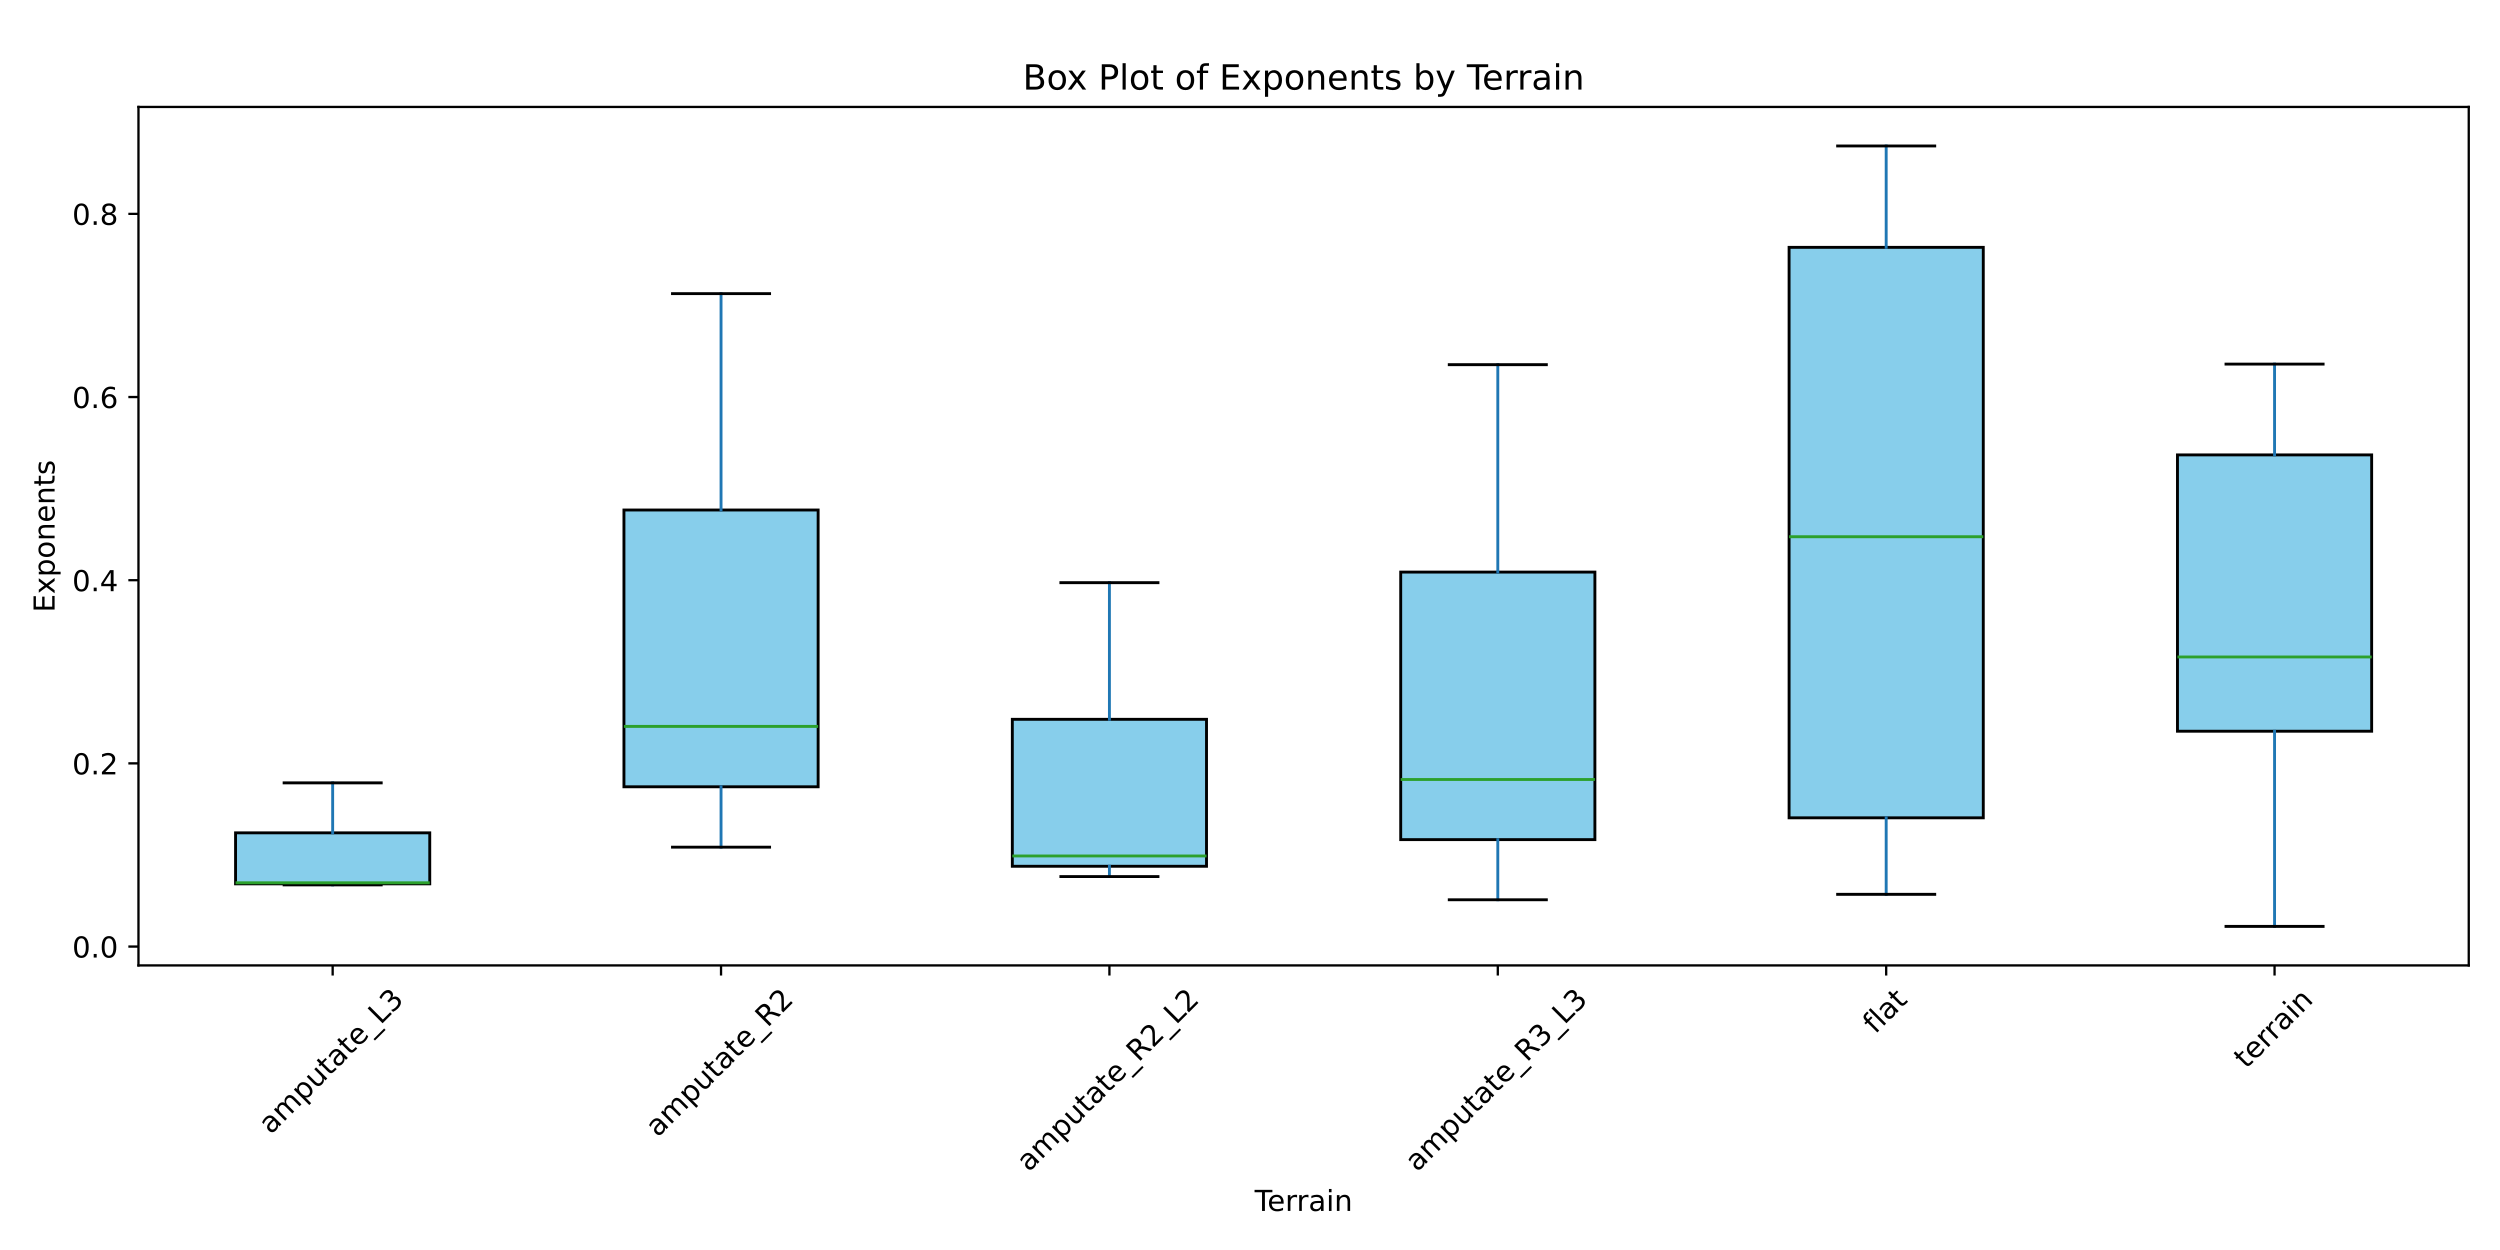
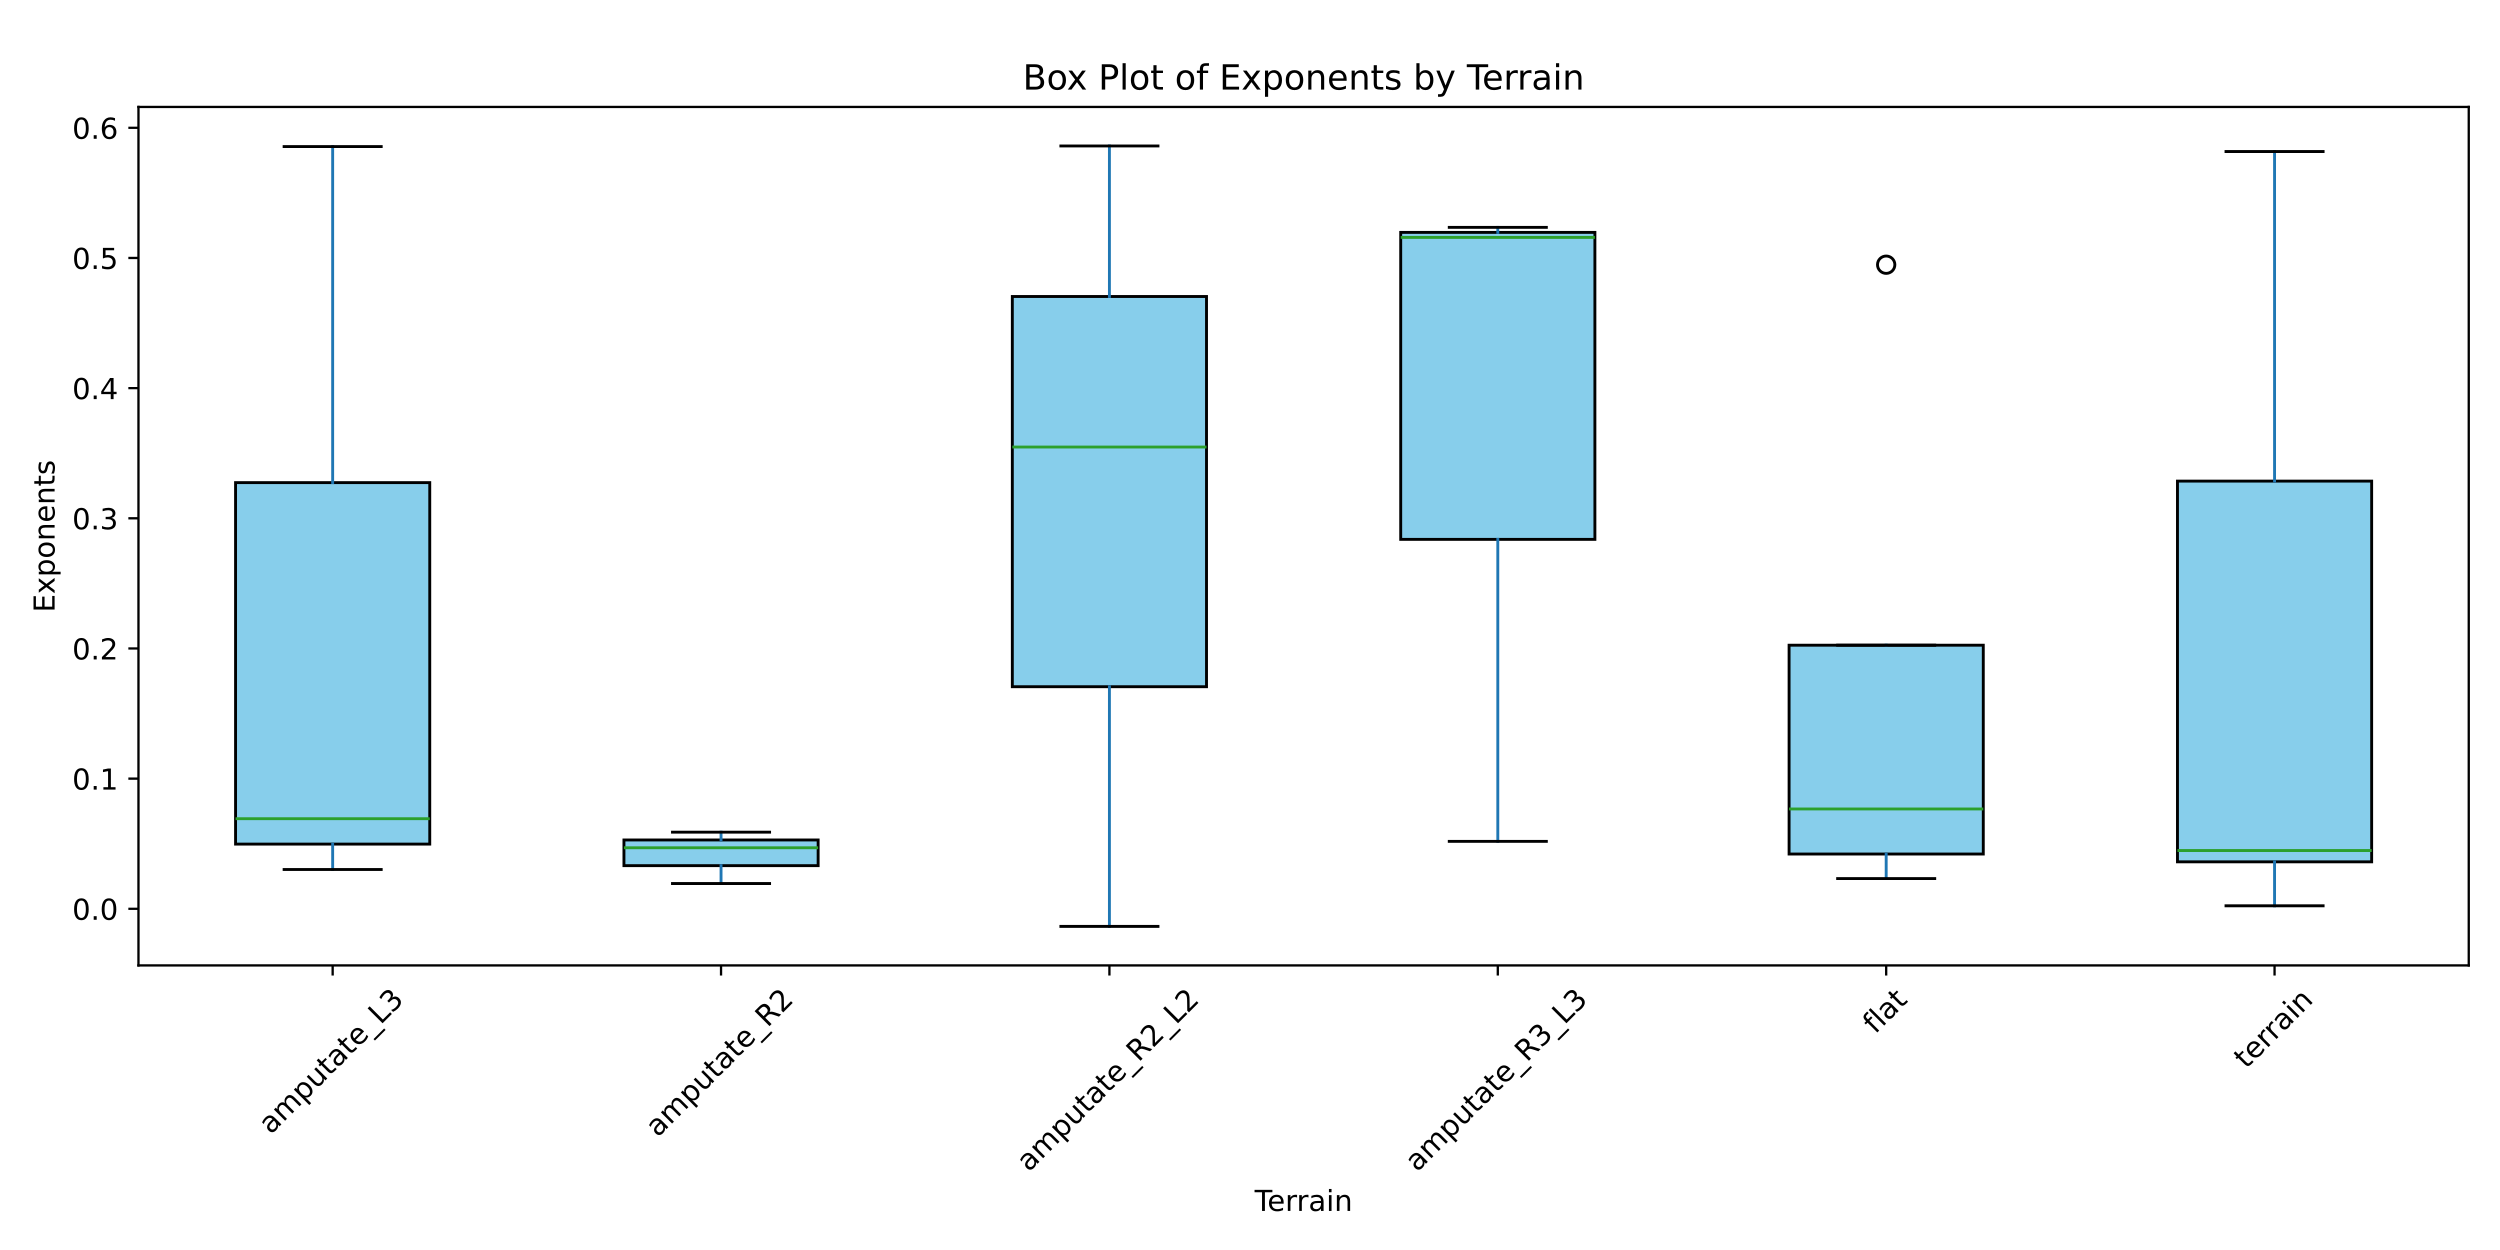
<svg xmlns="http://www.w3.org/2000/svg" xmlns:xlink="http://www.w3.org/1999/xlink" width="864pt" height="432pt" viewBox="0 0 864 432" version="1.1">
  <defs>
    <style type="text/css">*{stroke-linejoin: round; stroke-linecap: butt}</style>
  </defs>
  <g id="figure_1">
    <g id="patch_1">
      <path d="M 0 432  L 864 432  L 864 0  L 0 0  z " style="fill: #ffffff" />
    </g>
    <g id="axes_1">
      <g id="patch_2">
        <path d="M 47.855 333.648  L 853.2 333.648  L 853.2 36.96  L 47.855 36.96  z " style="fill: #ffffff" />
      </g>
      <g id="matplotlib.axis_1">
        <g id="xtick_1">
          <g id="line2d_1">
            <defs>
-               <path id="m0a5cfeab10" d="M 0 0  L 0 3.5  " style="stroke: #000000; stroke-width: 0.8" />
+               <path id="m8648f4794c" d="M 0 0  L 0 3.5  " style="stroke: #000000; stroke-width: 0.8" />
            </defs>
            <g>
-               <use xlink:href="#m0a5cfeab10" x="114.967" y="333.648" style="stroke: #000000; stroke-width: 0.8" />
+               <use xlink:href="#m8648f4794c" x="114.967" y="333.648" style="stroke: #000000; stroke-width: 0.8" />
            </g>
          </g>
          <g id="text_1">
            <g transform="translate(93.56053 392.2904) rotate(-45) scale(0.1 -0.1)">
              <defs>
                <path id="DejaVuSans-61" d="M 2194 1759  Q 1497 1759 1228 1600  Q 959 1441 959 1056  Q 959 750 1161 570  Q 1363 391 1709 391  Q 2188 391 2477 730  Q 2766 1069 2766 1631  L 2766 1759  L 2194 1759  z M 3341 1997  L 3341 0  L 2766 0  L 2766 531  Q 2569 213 2275 61  Q 1981 -91 1556 -91  Q 1019 -91 701 211  Q 384 513 384 1019  Q 384 1609 779 1909  Q 1175 2209 1959 2209  L 2766 2209  L 2766 2266  Q 2766 2663 2505 2880  Q 2244 3097 1772 3097  Q 1472 3097 1187 3025  Q 903 2953 641 2809  L 641 3341  Q 956 3463 1253 3523  Q 1550 3584 1831 3584  Q 2591 3584 2966 3190  Q 3341 2797 3341 1997  z " transform="scale(0.015625)" />
                <path id="DejaVuSans-6d" d="M 3328 2828  Q 3544 3216 3844 3400  Q 4144 3584 4550 3584  Q 5097 3584 5394 3201  Q 5691 2819 5691 2113  L 5691 0  L 5113 0  L 5113 2094  Q 5113 2597 4934 2840  Q 4756 3084 4391 3084  Q 3944 3084 3684 2787  Q 3425 2491 3425 1978  L 3425 0  L 2847 0  L 2847 2094  Q 2847 2600 2669 2842  Q 2491 3084 2119 3084  Q 1678 3084 1418 2786  Q 1159 2488 1159 1978  L 1159 0  L 581 0  L 581 3500  L 1159 3500  L 1159 2956  Q 1356 3278 1631 3431  Q 1906 3584 2284 3584  Q 2666 3584 2933 3390  Q 3200 3197 3328 2828  z " transform="scale(0.015625)" />
                <path id="DejaVuSans-70" d="M 1159 525  L 1159 -1331  L 581 -1331  L 581 3500  L 1159 3500  L 1159 2969  Q 1341 3281 1617 3432  Q 1894 3584 2278 3584  Q 2916 3584 3314 3078  Q 3713 2572 3713 1747  Q 3713 922 3314 415  Q 2916 -91 2278 -91  Q 1894 -91 1617 61  Q 1341 213 1159 525  z M 3116 1747  Q 3116 2381 2855 2742  Q 2594 3103 2138 3103  Q 1681 3103 1420 2742  Q 1159 2381 1159 1747  Q 1159 1113 1420 752  Q 1681 391 2138 391  Q 2594 391 2855 752  Q 3116 1113 3116 1747  z " transform="scale(0.015625)" />
                <path id="DejaVuSans-75" d="M 544 1381  L 544 3500  L 1119 3500  L 1119 1403  Q 1119 906 1312 657  Q 1506 409 1894 409  Q 2359 409 2629 706  Q 2900 1003 2900 1516  L 2900 3500  L 3475 3500  L 3475 0  L 2900 0  L 2900 538  Q 2691 219 2414 64  Q 2138 -91 1772 -91  Q 1169 -91 856 284  Q 544 659 544 1381  z M 1991 3584  L 1991 3584  z " transform="scale(0.015625)" />
                <path id="DejaVuSans-74" d="M 1172 4494  L 1172 3500  L 2356 3500  L 2356 3053  L 1172 3053  L 1172 1153  Q 1172 725 1289 603  Q 1406 481 1766 481  L 2356 481  L 2356 0  L 1766 0  Q 1100 0 847 248  Q 594 497 594 1153  L 594 3053  L 172 3053  L 172 3500  L 594 3500  L 594 4494  L 1172 4494  z " transform="scale(0.015625)" />
                <path id="DejaVuSans-65" d="M 3597 1894  L 3597 1613  L 953 1613  Q 991 1019 1311 708  Q 1631 397 2203 397  Q 2534 397 2845 478  Q 3156 559 3463 722  L 3463 178  Q 3153 47 2828 -22  Q 2503 -91 2169 -91  Q 1331 -91 842 396  Q 353 884 353 1716  Q 353 2575 817 3079  Q 1281 3584 2069 3584  Q 2775 3584 3186 3129  Q 3597 2675 3597 1894  z M 3022 2063  Q 3016 2534 2758 2815  Q 2500 3097 2075 3097  Q 1594 3097 1305 2825  Q 1016 2553 972 2059  L 3022 2063  z " transform="scale(0.015625)" />
                <path id="DejaVuSans-5f" d="M 3263 -1063  L 3263 -1509  L -63 -1509  L -63 -1063  L 3263 -1063  z " transform="scale(0.015625)" />
                <path id="DejaVuSans-4c" d="M 628 4666  L 1259 4666  L 1259 531  L 3531 531  L 3531 0  L 628 0  L 628 4666  z " transform="scale(0.015625)" />
                <path id="DejaVuSans-33" d="M 2597 2516  Q 3050 2419 3304 2112  Q 3559 1806 3559 1356  Q 3559 666 3084 287  Q 2609 -91 1734 -91  Q 1441 -91 1130 -33  Q 819 25 488 141  L 488 750  Q 750 597 1062 519  Q 1375 441 1716 441  Q 2309 441 2620 675  Q 2931 909 2931 1356  Q 2931 1769 2642 2001  Q 2353 2234 1838 2234  L 1294 2234  L 1294 2753  L 1863 2753  Q 2328 2753 2575 2939  Q 2822 3125 2822 3475  Q 2822 3834 2567 4026  Q 2313 4219 1838 4219  Q 1578 4219 1281 4162  Q 984 4106 628 3988  L 628 4550  Q 988 4650 1302 4700  Q 1616 4750 1894 4750  Q 2613 4750 3031 4423  Q 3450 4097 3450 3541  Q 3450 3153 3228 2886  Q 3006 2619 2597 2516  z " transform="scale(0.015625)" />
              </defs>
              <use xlink:href="#DejaVuSans-61" />
              <use xlink:href="#DejaVuSans-6d" x="61.279" />
              <use xlink:href="#DejaVuSans-70" x="158.691" />
              <use xlink:href="#DejaVuSans-75" x="222.168" />
              <use xlink:href="#DejaVuSans-74" x="285.547" />
              <use xlink:href="#DejaVuSans-61" x="324.756" />
              <use xlink:href="#DejaVuSans-74" x="386.035" />
              <use xlink:href="#DejaVuSans-65" x="425.244" />
              <use xlink:href="#DejaVuSans-5f" x="486.768" />
              <use xlink:href="#DejaVuSans-4c" x="536.768" />
              <use xlink:href="#DejaVuSans-33" x="592.48" />
            </g>
          </g>
        </g>
        <g id="xtick_2">
          <g id="line2d_2">
            <g>
-               <use xlink:href="#m0a5cfeab10" x="249.191" y="333.648" style="stroke: #000000; stroke-width: 0.8" />
+               <use xlink:href="#m8648f4794c" x="249.191" y="333.648" style="stroke: #000000; stroke-width: 0.8" />
            </g>
          </g>
          <g id="text_2">
            <g transform="translate(227.298 393.2638) rotate(-45) scale(0.1 -0.1)">
              <defs>
                <path id="DejaVuSans-52" d="M 2841 2188  Q 3044 2119 3236 1894  Q 3428 1669 3622 1275  L 4263 0  L 3584 0  L 2988 1197  Q 2756 1666 2539 1819  Q 2322 1972 1947 1972  L 1259 1972  L 1259 0  L 628 0  L 628 4666  L 2053 4666  Q 2853 4666 3247 4331  Q 3641 3997 3641 3322  Q 3641 2881 3436 2590  Q 3231 2300 2841 2188  z M 1259 4147  L 1259 2491  L 2053 2491  Q 2509 2491 2742 2702  Q 2975 2913 2975 3322  Q 2975 3731 2742 3939  Q 2509 4147 2053 4147  L 1259 4147  z " transform="scale(0.015625)" />
                <path id="DejaVuSans-32" d="M 1228 531  L 3431 531  L 3431 0  L 469 0  L 469 531  Q 828 903 1448 1529  Q 2069 2156 2228 2338  Q 2531 2678 2651 2914  Q 2772 3150 2772 3378  Q 2772 3750 2511 3984  Q 2250 4219 1831 4219  Q 1534 4219 1204 4116  Q 875 4013 500 3803  L 500 4441  Q 881 4594 1212 4672  Q 1544 4750 1819 4750  Q 2544 4750 2975 4387  Q 3406 4025 3406 3419  Q 3406 3131 3298 2873  Q 3191 2616 2906 2266  Q 2828 2175 2409 1742  Q 1991 1309 1228 531  z " transform="scale(0.015625)" />
              </defs>
              <use xlink:href="#DejaVuSans-61" />
              <use xlink:href="#DejaVuSans-6d" x="61.279" />
              <use xlink:href="#DejaVuSans-70" x="158.691" />
              <use xlink:href="#DejaVuSans-75" x="222.168" />
              <use xlink:href="#DejaVuSans-74" x="285.547" />
              <use xlink:href="#DejaVuSans-61" x="324.756" />
              <use xlink:href="#DejaVuSans-74" x="386.035" />
              <use xlink:href="#DejaVuSans-65" x="425.244" />
              <use xlink:href="#DejaVuSans-5f" x="486.768" />
              <use xlink:href="#DejaVuSans-52" x="536.768" />
              <use xlink:href="#DejaVuSans-32" x="606.25" />
            </g>
          </g>
        </g>
        <g id="xtick_3">
          <g id="line2d_3">
            <g>
-               <use xlink:href="#m0a5cfeab10" x="383.415" y="333.648" style="stroke: #000000; stroke-width: 0.8" />
+               <use xlink:href="#m8648f4794c" x="383.415" y="333.648" style="stroke: #000000; stroke-width: 0.8" />
            </g>
          </g>
          <g id="text_3">
            <g transform="translate(355.535 405.2382) rotate(-45) scale(0.1 -0.1)">
              <use xlink:href="#DejaVuSans-61" />
              <use xlink:href="#DejaVuSans-6d" x="61.279" />
              <use xlink:href="#DejaVuSans-70" x="158.691" />
              <use xlink:href="#DejaVuSans-75" x="222.168" />
              <use xlink:href="#DejaVuSans-74" x="285.547" />
              <use xlink:href="#DejaVuSans-61" x="324.756" />
              <use xlink:href="#DejaVuSans-74" x="386.035" />
              <use xlink:href="#DejaVuSans-65" x="425.244" />
              <use xlink:href="#DejaVuSans-5f" x="486.768" />
              <use xlink:href="#DejaVuSans-52" x="536.768" />
              <use xlink:href="#DejaVuSans-32" x="606.25" />
              <use xlink:href="#DejaVuSans-5f" x="669.873" />
              <use xlink:href="#DejaVuSans-4c" x="719.873" />
              <use xlink:href="#DejaVuSans-32" x="775.586" />
            </g>
          </g>
        </g>
        <g id="xtick_4">
          <g id="line2d_4">
            <g>
-               <use xlink:href="#m0a5cfeab10" x="517.64" y="333.648" style="stroke: #000000; stroke-width: 0.8" />
+               <use xlink:href="#m8648f4794c" x="517.64" y="333.648" style="stroke: #000000; stroke-width: 0.8" />
            </g>
          </g>
          <g id="text_4">
            <g transform="translate(489.7591 405.2382) rotate(-45) scale(0.1 -0.1)">
              <use xlink:href="#DejaVuSans-61" />
              <use xlink:href="#DejaVuSans-6d" x="61.279" />
              <use xlink:href="#DejaVuSans-70" x="158.691" />
              <use xlink:href="#DejaVuSans-75" x="222.168" />
              <use xlink:href="#DejaVuSans-74" x="285.547" />
              <use xlink:href="#DejaVuSans-61" x="324.756" />
              <use xlink:href="#DejaVuSans-74" x="386.035" />
              <use xlink:href="#DejaVuSans-65" x="425.244" />
              <use xlink:href="#DejaVuSans-5f" x="486.768" />
              <use xlink:href="#DejaVuSans-52" x="536.768" />
              <use xlink:href="#DejaVuSans-33" x="606.25" />
              <use xlink:href="#DejaVuSans-5f" x="669.873" />
              <use xlink:href="#DejaVuSans-4c" x="719.873" />
              <use xlink:href="#DejaVuSans-33" x="775.586" />
            </g>
          </g>
        </g>
        <g id="xtick_5">
          <g id="line2d_5">
            <g>
-               <use xlink:href="#m0a5cfeab10" x="651.864" y="333.648" style="stroke: #000000; stroke-width: 0.8" />
+               <use xlink:href="#m8648f4794c" x="651.864" y="333.648" style="stroke: #000000; stroke-width: 0.8" />
            </g>
          </g>
          <g id="text_5">
            <g transform="translate(648.0354 357.5803) rotate(-45) scale(0.1 -0.1)">
              <defs>
                <path id="DejaVuSans-66" d="M 2375 4863  L 2375 4384  L 1825 4384  Q 1516 4384 1395 4259  Q 1275 4134 1275 3809  L 1275 3500  L 2222 3500  L 2222 3053  L 1275 3053  L 1275 0  L 697 0  L 697 3053  L 147 3053  L 147 3500  L 697 3500  L 697 3744  Q 697 4328 969 4595  Q 1241 4863 1831 4863  L 2375 4863  z " transform="scale(0.015625)" />
                <path id="DejaVuSans-6c" d="M 603 4863  L 1178 4863  L 1178 0  L 603 0  L 603 4863  z " transform="scale(0.015625)" />
              </defs>
              <use xlink:href="#DejaVuSans-66" />
              <use xlink:href="#DejaVuSans-6c" x="35.205" />
              <use xlink:href="#DejaVuSans-61" x="62.988" />
              <use xlink:href="#DejaVuSans-74" x="124.268" />
            </g>
          </g>
        </g>
        <g id="xtick_6">
          <g id="line2d_6">
            <g>
-               <use xlink:href="#m0a5cfeab10" x="786.088" y="333.648" style="stroke: #000000; stroke-width: 0.8" />
+               <use xlink:href="#m8648f4794c" x="786.088" y="333.648" style="stroke: #000000; stroke-width: 0.8" />
            </g>
          </g>
          <g id="text_6">
            <g transform="translate(776.2431 369.6133) rotate(-45) scale(0.1 -0.1)">
              <defs>
                <path id="DejaVuSans-72" d="M 2631 2963  Q 2534 3019 2420 3045  Q 2306 3072 2169 3072  Q 1681 3072 1420 2755  Q 1159 2438 1159 1844  L 1159 0  L 581 0  L 581 3500  L 1159 3500  L 1159 2956  Q 1341 3275 1631 3429  Q 1922 3584 2338 3584  Q 2397 3584 2469 3576  Q 2541 3569 2628 3553  L 2631 2963  z " transform="scale(0.015625)" />
                <path id="DejaVuSans-69" d="M 603 3500  L 1178 3500  L 1178 0  L 603 0  L 603 3500  z M 603 4863  L 1178 4863  L 1178 4134  L 603 4134  L 603 4863  z " transform="scale(0.015625)" />
                <path id="DejaVuSans-6e" d="M 3513 2113  L 3513 0  L 2938 0  L 2938 2094  Q 2938 2591 2744 2837  Q 2550 3084 2163 3084  Q 1697 3084 1428 2787  Q 1159 2491 1159 1978  L 1159 0  L 581 0  L 581 3500  L 1159 3500  L 1159 2956  Q 1366 3272 1645 3428  Q 1925 3584 2291 3584  Q 2894 3584 3203 3211  Q 3513 2838 3513 2113  z " transform="scale(0.015625)" />
              </defs>
              <use xlink:href="#DejaVuSans-74" />
              <use xlink:href="#DejaVuSans-65" x="39.209" />
              <use xlink:href="#DejaVuSans-72" x="100.732" />
              <use xlink:href="#DejaVuSans-72" x="140.096" />
              <use xlink:href="#DejaVuSans-61" x="181.209" />
              <use xlink:href="#DejaVuSans-69" x="242.488" />
              <use xlink:href="#DejaVuSans-6e" x="270.271" />
            </g>
          </g>
        </g>
        <g id="text_7">
          <g transform="translate(433.6017 418.5039) scale(0.1 -0.1)">
            <defs>
              <path id="DejaVuSans-54" d="M -19 4666  L 3928 4666  L 3928 4134  L 2272 4134  L 2272 0  L 1638 0  L 1638 4134  L -19 4134  L -19 4666  z " transform="scale(0.015625)" />
            </defs>
            <use xlink:href="#DejaVuSans-54" />
            <use xlink:href="#DejaVuSans-65" x="44.084" />
            <use xlink:href="#DejaVuSans-72" x="105.607" />
            <use xlink:href="#DejaVuSans-72" x="144.971" />
            <use xlink:href="#DejaVuSans-61" x="186.084" />
            <use xlink:href="#DejaVuSans-69" x="247.363" />
            <use xlink:href="#DejaVuSans-6e" x="275.146" />
          </g>
        </g>
      </g>
      <g id="matplotlib.axis_2">
        <g id="ytick_1">
          <g id="line2d_7">
            <defs>
-               <path id="mf0177d23ff" d="M 0 0  L -3.5 0  " style="stroke: #000000; stroke-width: 0.8" />
+               <path id="m0430ce142c" d="M 0 0  L -3.5 0  " style="stroke: #000000; stroke-width: 0.8" />
            </defs>
            <g>
-               <use xlink:href="#mf0177d23ff" x="47.855" y="327.129" style="stroke: #000000; stroke-width: 0.8" />
+               <use xlink:href="#m0430ce142c" x="47.855" y="314.079" style="stroke: #000000; stroke-width: 0.8" />
            </g>
          </g>
          <g id="text_8">
-             <g transform="translate(24.95188 330.9286) scale(0.1 -0.1)">
+             <g transform="translate(24.95188 317.8782) scale(0.1 -0.1)">
              <defs>
                <path id="DejaVuSans-30" d="M 2034 4250  Q 1547 4250 1301 3770  Q 1056 3291 1056 2328  Q 1056 1369 1301 889  Q 1547 409 2034 409  Q 2525 409 2770 889  Q 3016 1369 3016 2328  Q 3016 3291 2770 3770  Q 2525 4250 2034 4250  z M 2034 4750  Q 2819 4750 3233 4129  Q 3647 3509 3647 2328  Q 3647 1150 3233 529  Q 2819 -91 2034 -91  Q 1250 -91 836 529  Q 422 1150 422 2328  Q 422 3509 836 4129  Q 1250 4750 2034 4750  z " transform="scale(0.015625)" />
                <path id="DejaVuSans-2e" d="M 684 794  L 1344 794  L 1344 0  L 684 0  L 684 794  z " transform="scale(0.015625)" />
              </defs>
              <use xlink:href="#DejaVuSans-30" />
              <use xlink:href="#DejaVuSans-2e" x="63.623" />
              <use xlink:href="#DejaVuSans-30" x="95.41" />
            </g>
          </g>
        </g>
        <g id="ytick_2">
          <g id="line2d_8">
            <g>
-               <use xlink:href="#mf0177d23ff" x="47.855" y="263.825" style="stroke: #000000; stroke-width: 0.8" />
+               <use xlink:href="#m0430ce142c" x="47.855" y="269.094" style="stroke: #000000; stroke-width: 0.8" />
            </g>
          </g>
          <g id="text_9">
-             <g transform="translate(24.95188 267.624) scale(0.1 -0.1)">
-               <use xlink:href="#DejaVuSans-30" />
-               <use xlink:href="#DejaVuSans-2e" x="63.623" />
-               <use xlink:href="#DejaVuSans-32" x="95.41" />
+             <g transform="translate(24.95188 272.8928) scale(0.1 -0.1)">
+               <defs>
+                 <path id="DejaVuSans-31" d="M 794 531  L 1825 531  L 1825 4091  L 703 3866  L 703 4441  L 1819 4666  L 2450 4666  L 2450 531  L 3481 531  L 3481 0  L 794 0  L 794 531  z " transform="scale(0.015625)" />
+               </defs>
+               <use xlink:href="#DejaVuSans-30" />
+               <use xlink:href="#DejaVuSans-2e" x="63.623" />
+               <use xlink:href="#DejaVuSans-31" x="95.41" />
            </g>
          </g>
        </g>
        <g id="ytick_3">
          <g id="line2d_9">
            <g>
-               <use xlink:href="#mf0177d23ff" x="47.855" y="200.52" style="stroke: #000000; stroke-width: 0.8" />
+               <use xlink:href="#m0430ce142c" x="47.855" y="224.108" style="stroke: #000000; stroke-width: 0.8" />
            </g>
          </g>
          <g id="text_10">
-             <g transform="translate(24.95188 204.3194) scale(0.1 -0.1)">
-               <defs>
-                 <path id="DejaVuSans-34" d="M 2419 4116  L 825 1625  L 2419 1625  L 2419 4116  z M 2253 4666  L 3047 4666  L 3047 1625  L 3713 1625  L 3713 1100  L 3047 1100  L 3047 0  L 2419 0  L 2419 1100  L 313 1100  L 313 1709  L 2253 4666  z " transform="scale(0.015625)" />
-               </defs>
-               <use xlink:href="#DejaVuSans-30" />
-               <use xlink:href="#DejaVuSans-2e" x="63.623" />
-               <use xlink:href="#DejaVuSans-34" x="95.41" />
+             <g transform="translate(24.95188 227.9074) scale(0.1 -0.1)">
+               <use xlink:href="#DejaVuSans-30" />
+               <use xlink:href="#DejaVuSans-2e" x="63.623" />
+               <use xlink:href="#DejaVuSans-32" x="95.41" />
            </g>
          </g>
        </g>
        <g id="ytick_4">
          <g id="line2d_10">
            <g>
-               <use xlink:href="#mf0177d23ff" x="47.855" y="137.216" style="stroke: #000000; stroke-width: 0.8" />
+               <use xlink:href="#m0430ce142c" x="47.855" y="179.123" style="stroke: #000000; stroke-width: 0.8" />
            </g>
          </g>
          <g id="text_11">
-             <g transform="translate(24.95188 141.0147) scale(0.1 -0.1)">
-               <defs>
-                 <path id="DejaVuSans-36" d="M 2113 2584  Q 1688 2584 1439 2293  Q 1191 2003 1191 1497  Q 1191 994 1439 701  Q 1688 409 2113 409  Q 2538 409 2786 701  Q 3034 994 3034 1497  Q 3034 2003 2786 2293  Q 2538 2584 2113 2584  z M 3366 4563  L 3366 3988  Q 3128 4100 2886 4159  Q 2644 4219 2406 4219  Q 1781 4219 1451 3797  Q 1122 3375 1075 2522  Q 1259 2794 1537 2939  Q 1816 3084 2150 3084  Q 2853 3084 3261 2657  Q 3669 2231 3669 1497  Q 3669 778 3244 343  Q 2819 -91 2113 -91  Q 1303 -91 875 529  Q 447 1150 447 2328  Q 447 3434 972 4092  Q 1497 4750 2381 4750  Q 2619 4750 2861 4703  Q 3103 4656 3366 4563  z " transform="scale(0.015625)" />
-               </defs>
-               <use xlink:href="#DejaVuSans-30" />
-               <use xlink:href="#DejaVuSans-2e" x="63.623" />
-               <use xlink:href="#DejaVuSans-36" x="95.41" />
+             <g transform="translate(24.95188 182.922) scale(0.1 -0.1)">
+               <use xlink:href="#DejaVuSans-30" />
+               <use xlink:href="#DejaVuSans-2e" x="63.623" />
+               <use xlink:href="#DejaVuSans-33" x="95.41" />
            </g>
          </g>
        </g>
        <g id="ytick_5">
          <g id="line2d_11">
            <g>
-               <use xlink:href="#mf0177d23ff" x="47.855" y="73.911" style="stroke: #000000; stroke-width: 0.8" />
+               <use xlink:href="#m0430ce142c" x="47.855" y="134.137" style="stroke: #000000; stroke-width: 0.8" />
            </g>
          </g>
          <g id="text_12">
-             <g transform="translate(24.95188 77.71011) scale(0.1 -0.1)">
-               <defs>
-                 <path id="DejaVuSans-38" d="M 2034 2216  Q 1584 2216 1326 1975  Q 1069 1734 1069 1313  Q 1069 891 1326 650  Q 1584 409 2034 409  Q 2484 409 2743 651  Q 3003 894 3003 1313  Q 3003 1734 2745 1975  Q 2488 2216 2034 2216  z M 1403 2484  Q 997 2584 770 2862  Q 544 3141 544 3541  Q 544 4100 942 4425  Q 1341 4750 2034 4750  Q 2731 4750 3128 4425  Q 3525 4100 3525 3541  Q 3525 3141 3298 2862  Q 3072 2584 2669 2484  Q 3125 2378 3379 2068  Q 3634 1759 3634 1313  Q 3634 634 3220 271  Q 2806 -91 2034 -91  Q 1263 -91 848 271  Q 434 634 434 1313  Q 434 1759 690 2068  Q 947 2378 1403 2484  z M 1172 3481  Q 1172 3119 1398 2916  Q 1625 2713 2034 2713  Q 2441 2713 2670 2916  Q 2900 3119 2900 3481  Q 2900 3844 2670 4047  Q 2441 4250 2034 4250  Q 1625 4250 1398 4047  Q 1172 3844 1172 3481  z " transform="scale(0.015625)" />
-               </defs>
-               <use xlink:href="#DejaVuSans-30" />
-               <use xlink:href="#DejaVuSans-2e" x="63.623" />
-               <use xlink:href="#DejaVuSans-38" x="95.41" />
-             </g>
-           </g>
-         </g>
-         <g id="text_13">
+             <g transform="translate(24.95188 137.9366) scale(0.1 -0.1)">
+               <defs>
+                 <path id="DejaVuSans-34" d="M 2419 4116  L 825 1625  L 2419 1625  L 2419 4116  z M 2253 4666  L 3047 4666  L 3047 1625  L 3713 1625  L 3713 1100  L 3047 1100  L 3047 0  L 2419 0  L 2419 1100  L 313 1100  L 313 1709  L 2253 4666  z " transform="scale(0.015625)" />
+               </defs>
+               <use xlink:href="#DejaVuSans-30" />
+               <use xlink:href="#DejaVuSans-2e" x="63.623" />
+               <use xlink:href="#DejaVuSans-34" x="95.41" />
+             </g>
+           </g>
+         </g>
+         <g id="ytick_6">
+           <g id="line2d_12">
+             <g>
+               <use xlink:href="#m0430ce142c" x="47.855" y="89.152" style="stroke: #000000; stroke-width: 0.8" />
+             </g>
+           </g>
+           <g id="text_13">
+             <g transform="translate(24.95188 92.9512) scale(0.1 -0.1)">
+               <defs>
+                 <path id="DejaVuSans-35" d="M 691 4666  L 3169 4666  L 3169 4134  L 1269 4134  L 1269 2991  Q 1406 3038 1543 3061  Q 1681 3084 1819 3084  Q 2600 3084 3056 2656  Q 3513 2228 3513 1497  Q 3513 744 3044 326  Q 2575 -91 1722 -91  Q 1428 -91 1123 -41  Q 819 9 494 109  L 494 744  Q 775 591 1075 516  Q 1375 441 1709 441  Q 2250 441 2565 725  Q 2881 1009 2881 1497  Q 2881 1984 2565 2268  Q 2250 2553 1709 2553  Q 1456 2553 1204 2497  Q 953 2441 691 2322  L 691 4666  z " transform="scale(0.015625)" />
+               </defs>
+               <use xlink:href="#DejaVuSans-30" />
+               <use xlink:href="#DejaVuSans-2e" x="63.623" />
+               <use xlink:href="#DejaVuSans-35" x="95.41" />
+             </g>
+           </g>
+         </g>
+         <g id="ytick_7">
+           <g id="line2d_13">
+             <g>
+               <use xlink:href="#m0430ce142c" x="47.855" y="44.167" style="stroke: #000000; stroke-width: 0.8" />
+             </g>
+           </g>
+           <g id="text_14">
+             <g transform="translate(24.95188 47.96581) scale(0.1 -0.1)">
+               <defs>
+                 <path id="DejaVuSans-36" d="M 2113 2584  Q 1688 2584 1439 2293  Q 1191 2003 1191 1497  Q 1191 994 1439 701  Q 1688 409 2113 409  Q 2538 409 2786 701  Q 3034 994 3034 1497  Q 3034 2003 2786 2293  Q 2538 2584 2113 2584  z M 3366 4563  L 3366 3988  Q 3128 4100 2886 4159  Q 2644 4219 2406 4219  Q 1781 4219 1451 3797  Q 1122 3375 1075 2522  Q 1259 2794 1537 2939  Q 1816 3084 2150 3084  Q 2853 3084 3261 2657  Q 3669 2231 3669 1497  Q 3669 778 3244 343  Q 2819 -91 2113 -91  Q 1303 -91 875 529  Q 447 1150 447 2328  Q 447 3434 972 4092  Q 1497 4750 2381 4750  Q 2619 4750 2861 4703  Q 3103 4656 3366 4563  z " transform="scale(0.015625)" />
+               </defs>
+               <use xlink:href="#DejaVuSans-30" />
+               <use xlink:href="#DejaVuSans-2e" x="63.623" />
+               <use xlink:href="#DejaVuSans-36" x="95.41" />
+             </g>
+           </g>
+         </g>
+         <g id="text_15">
          <g transform="translate(18.87219 211.6355) rotate(-90) scale(0.1 -0.1)">
            <defs>
              <path id="DejaVuSans-45" d="M 628 4666  L 3578 4666  L 3578 4134  L 1259 4134  L 1259 2753  L 3481 2753  L 3481 2222  L 1259 2222  L 1259 531  L 3634 531  L 3634 0  L 628 0  L 628 4666  z " transform="scale(0.015625)" />
              <path id="DejaVuSans-78" d="M 3513 3500  L 2247 1797  L 3578 0  L 2900 0  L 1881 1375  L 863 0  L 184 0  L 1544 1831  L 300 3500  L 978 3500  L 1906 2253  L 2834 3500  L 3513 3500  z " transform="scale(0.015625)" />
              <path id="DejaVuSans-6f" d="M 1959 3097  Q 1497 3097 1228 2736  Q 959 2375 959 1747  Q 959 1119 1226 758  Q 1494 397 1959 397  Q 2419 397 2687 759  Q 2956 1122 2956 1747  Q 2956 2369 2687 2733  Q 2419 3097 1959 3097  z M 1959 3584  Q 2709 3584 3137 3096  Q 3566 2609 3566 1747  Q 3566 888 3137 398  Q 2709 -91 1959 -91  Q 1206 -91 779 398  Q 353 888 353 1747  Q 353 2609 779 3096  Q 1206 3584 1959 3584  z " transform="scale(0.015625)" />
              <path id="DejaVuSans-73" d="M 2834 3397  L 2834 2853  Q 2591 2978 2328 3040  Q 2066 3103 1784 3103  Q 1356 3103 1142 2972  Q 928 2841 928 2578  Q 928 2378 1081 2264  Q 1234 2150 1697 2047  L 1894 2003  Q 2506 1872 2764 1633  Q 3022 1394 3022 966  Q 3022 478 2636 193  Q 2250 -91 1575 -91  Q 1294 -91 989 -36  Q 684 19 347 128  L 347 722  Q 666 556 975 473  Q 1284 391 1588 391  Q 1994 391 2212 530  Q 2431 669 2431 922  Q 2431 1156 2273 1281  Q 2116 1406 1581 1522  L 1381 1569  Q 847 1681 609 1914  Q 372 2147 372 2553  Q 372 3047 722 3315  Q 1072 3584 1716 3584  Q 2034 3584 2315 3537  Q 2597 3491 2834 3397  z " transform="scale(0.015625)" />
            </defs>
            <use xlink:href="#DejaVuSans-45" />
            <use xlink:href="#DejaVuSans-78" x="63.184" />
            <use xlink:href="#DejaVuSans-70" x="122.363" />
            <use xlink:href="#DejaVuSans-6f" x="185.84" />
            <use xlink:href="#DejaVuSans-6e" x="247.021" />
            <use xlink:href="#DejaVuSans-65" x="310.4" />
            <use xlink:href="#DejaVuSans-6e" x="371.924" />
            <use xlink:href="#DejaVuSans-74" x="435.303" />
            <use xlink:href="#DejaVuSans-73" x="474.512" />
          </g>
        </g>
      </g>
      <g id="patch_3">
-         <path d="M 81.411 305.458  L 148.523 305.458  L 148.523 287.829  L 81.411 287.829  L 81.411 305.458  z " clip-path="url(#pdbb409acab)" style="fill: #87ceeb; stroke: #000000; stroke-linejoin: miter" />
-       </g>
-       <g id="line2d_12">
-         <path d="M 114.967 305.458  L 114.967 305.818  " clip-path="url(#pdbb409acab)" style="fill: none; stroke: #1f77b4; stroke-linecap: square" />
-       </g>
-       <g id="line2d_13">
-         <path d="M 114.967 287.829  L 114.967 270.559  " clip-path="url(#pdbb409acab)" style="fill: none; stroke: #1f77b4; stroke-linecap: square" />
+         <path d="M 81.411 291.722  L 148.523 291.722  L 148.523 166.794  L 81.411 166.794  L 81.411 291.722  z " clip-path="url(#p222b7b1d26)" style="fill: #87ceeb; stroke: #000000; stroke-linejoin: miter" />
      </g>
      <g id="line2d_14">
-         <path d="M 98.189 305.818  L 131.745 305.818  " clip-path="url(#pdbb409acab)" style="fill: none; stroke: #000000; stroke-linecap: square" />
+         <path d="M 114.967 291.722  L 114.967 300.506  " clip-path="url(#p222b7b1d26)" style="fill: none; stroke: #1f77b4; stroke-linecap: square" />
      </g>
      <g id="line2d_15">
-         <path d="M 98.189 270.559  L 131.745 270.559  " clip-path="url(#pdbb409acab)" style="fill: none; stroke: #000000; stroke-linecap: square" />
-       </g>
-       <g id="line2d_16" />
+         <path d="M 114.967 166.794  L 114.967 50.649  " clip-path="url(#p222b7b1d26)" style="fill: none; stroke: #1f77b4; stroke-linecap: square" />
+       </g>
+       <g id="line2d_16">
+         <path d="M 98.189 300.506  L 131.745 300.506  " clip-path="url(#p222b7b1d26)" style="fill: none; stroke: #000000; stroke-linecap: square" />
+       </g>
+       <g id="line2d_17">
+         <path d="M 98.189 50.649  L 131.745 50.649  " clip-path="url(#p222b7b1d26)" style="fill: none; stroke: #000000; stroke-linecap: square" />
+       </g>
+       <g id="line2d_18" />
      <g id="patch_4">
-         <path d="M 215.635 271.914  L 282.747 271.914  L 282.747 176.259  L 215.635 176.259  L 215.635 271.914  z " clip-path="url(#pdbb409acab)" style="fill: #87ceeb; stroke: #000000; stroke-linejoin: miter" />
-       </g>
-       <g id="line2d_17">
-         <path d="M 249.191 271.914  L 249.191 292.786  " clip-path="url(#pdbb409acab)" style="fill: none; stroke: #1f77b4; stroke-linecap: square" />
-       </g>
-       <g id="line2d_18">
-         <path d="M 249.191 176.259  L 249.191 101.474  " clip-path="url(#pdbb409acab)" style="fill: none; stroke: #1f77b4; stroke-linecap: square" />
+         <path d="M 215.635 299.169  L 282.747 299.169  L 282.747 290.295  L 215.635 290.295  L 215.635 299.169  z " clip-path="url(#p222b7b1d26)" style="fill: #87ceeb; stroke: #000000; stroke-linejoin: miter" />
      </g>
      <g id="line2d_19">
-         <path d="M 232.413 292.786  L 265.969 292.786  " clip-path="url(#pdbb409acab)" style="fill: none; stroke: #000000; stroke-linecap: square" />
+         <path d="M 249.191 299.169  L 249.191 305.352  " clip-path="url(#p222b7b1d26)" style="fill: none; stroke: #1f77b4; stroke-linecap: square" />
      </g>
      <g id="line2d_20">
-         <path d="M 232.413 101.474  L 265.969 101.474  " clip-path="url(#pdbb409acab)" style="fill: none; stroke: #000000; stroke-linecap: square" />
-       </g>
-       <g id="line2d_21" />
+         <path d="M 249.191 290.295  L 249.191 287.603  " clip-path="url(#p222b7b1d26)" style="fill: none; stroke: #1f77b4; stroke-linecap: square" />
+       </g>
+       <g id="line2d_21">
+         <path d="M 232.413 305.352  L 265.969 305.352  " clip-path="url(#p222b7b1d26)" style="fill: none; stroke: #000000; stroke-linecap: square" />
+       </g>
+       <g id="line2d_22">
+         <path d="M 232.413 287.603  L 265.969 287.603  " clip-path="url(#p222b7b1d26)" style="fill: none; stroke: #000000; stroke-linecap: square" />
+       </g>
+       <g id="line2d_23" />
      <g id="patch_5">
-         <path d="M 349.859 299.384  L 416.971 299.384  L 416.971 248.596  L 349.859 248.596  L 349.859 299.384  z " clip-path="url(#pdbb409acab)" style="fill: #87ceeb; stroke: #000000; stroke-linejoin: miter" />
-       </g>
-       <g id="line2d_22">
-         <path d="M 383.415 299.384  L 383.415 302.942  " clip-path="url(#pdbb409acab)" style="fill: none; stroke: #1f77b4; stroke-linecap: square" />
-       </g>
-       <g id="line2d_23">
-         <path d="M 383.415 248.596  L 383.415 201.366  " clip-path="url(#pdbb409acab)" style="fill: none; stroke: #1f77b4; stroke-linecap: square" />
+         <path d="M 349.859 237.329  L 416.971 237.329  L 416.971 102.47  L 349.859 102.47  L 349.859 237.329  z " clip-path="url(#p222b7b1d26)" style="fill: #87ceeb; stroke: #000000; stroke-linejoin: miter" />
      </g>
      <g id="line2d_24">
-         <path d="M 366.637 302.942  L 400.193 302.942  " clip-path="url(#pdbb409acab)" style="fill: none; stroke: #000000; stroke-linecap: square" />
+         <path d="M 383.415 237.329  L 383.415 320.163  " clip-path="url(#p222b7b1d26)" style="fill: none; stroke: #1f77b4; stroke-linecap: square" />
      </g>
      <g id="line2d_25">
-         <path d="M 366.637 201.366  L 400.193 201.366  " clip-path="url(#pdbb409acab)" style="fill: none; stroke: #000000; stroke-linecap: square" />
-       </g>
-       <g id="line2d_26" />
+         <path d="M 383.415 102.47  L 383.415 50.446  " clip-path="url(#p222b7b1d26)" style="fill: none; stroke: #1f77b4; stroke-linecap: square" />
+       </g>
+       <g id="line2d_26">
+         <path d="M 366.637 320.163  L 400.193 320.163  " clip-path="url(#p222b7b1d26)" style="fill: none; stroke: #000000; stroke-linecap: square" />
+       </g>
+       <g id="line2d_27">
+         <path d="M 366.637 50.446  L 400.193 50.446  " clip-path="url(#p222b7b1d26)" style="fill: none; stroke: #000000; stroke-linecap: square" />
+       </g>
+       <g id="line2d_28" />
      <g id="patch_6">
-         <path d="M 484.084 290.175  L 551.196 290.175  L 551.196 197.713  L 484.084 197.713  L 484.084 290.175  z " clip-path="url(#pdbb409acab)" style="fill: #87ceeb; stroke: #000000; stroke-linejoin: miter" />
-       </g>
-       <g id="line2d_27">
-         <path d="M 517.64 290.175  L 517.64 310.957  " clip-path="url(#pdbb409acab)" style="fill: none; stroke: #1f77b4; stroke-linecap: square" />
-       </g>
-       <g id="line2d_28">
-         <path d="M 517.64 197.713  L 517.64 126.032  " clip-path="url(#pdbb409acab)" style="fill: none; stroke: #1f77b4; stroke-linecap: square" />
+         <path d="M 484.084 186.407  L 551.196 186.407  L 551.196 80.314  L 484.084 80.314  L 484.084 186.407  z " clip-path="url(#p222b7b1d26)" style="fill: #87ceeb; stroke: #000000; stroke-linejoin: miter" />
      </g>
      <g id="line2d_29">
-         <path d="M 500.862 310.957  L 534.418 310.957  " clip-path="url(#pdbb409acab)" style="fill: none; stroke: #000000; stroke-linecap: square" />
+         <path d="M 517.64 186.407  L 517.64 290.77  " clip-path="url(#p222b7b1d26)" style="fill: none; stroke: #1f77b4; stroke-linecap: square" />
      </g>
      <g id="line2d_30">
-         <path d="M 500.862 126.032  L 534.418 126.032  " clip-path="url(#pdbb409acab)" style="fill: none; stroke: #000000; stroke-linecap: square" />
-       </g>
-       <g id="line2d_31" />
+         <path d="M 517.64 80.314  L 517.64 78.584  " clip-path="url(#p222b7b1d26)" style="fill: none; stroke: #1f77b4; stroke-linecap: square" />
+       </g>
+       <g id="line2d_31">
+         <path d="M 500.862 290.77  L 534.418 290.77  " clip-path="url(#p222b7b1d26)" style="fill: none; stroke: #000000; stroke-linecap: square" />
+       </g>
+       <g id="line2d_32">
+         <path d="M 500.862 78.584  L 534.418 78.584  " clip-path="url(#p222b7b1d26)" style="fill: none; stroke: #000000; stroke-linecap: square" />
+       </g>
+       <g id="line2d_33" />
      <g id="patch_7">
-         <path d="M 618.308 282.641  L 685.42 282.641  L 685.42 85.485  L 618.308 85.485  L 618.308 282.641  z " clip-path="url(#pdbb409acab)" style="fill: #87ceeb; stroke: #000000; stroke-linejoin: miter" />
-       </g>
-       <g id="line2d_32">
-         <path d="M 651.864 282.641  L 651.864 309.082  " clip-path="url(#pdbb409acab)" style="fill: none; stroke: #1f77b4; stroke-linecap: square" />
-       </g>
-       <g id="line2d_33">
-         <path d="M 651.864 85.485  L 651.864 50.446  " clip-path="url(#pdbb409acab)" style="fill: none; stroke: #1f77b4; stroke-linecap: square" />
+         <path d="M 618.308 295.153  L 685.42 295.153  L 685.42 222.983  L 618.308 222.983  L 618.308 295.153  z " clip-path="url(#p222b7b1d26)" style="fill: #87ceeb; stroke: #000000; stroke-linejoin: miter" />
      </g>
      <g id="line2d_34">
-         <path d="M 635.086 309.082  L 668.642 309.082  " clip-path="url(#pdbb409acab)" style="fill: none; stroke: #000000; stroke-linecap: square" />
+         <path d="M 651.864 295.153  L 651.864 303.627  " clip-path="url(#p222b7b1d26)" style="fill: none; stroke: #1f77b4; stroke-linecap: square" />
      </g>
      <g id="line2d_35">
-         <path d="M 635.086 50.446  L 668.642 50.446  " clip-path="url(#pdbb409acab)" style="fill: none; stroke: #000000; stroke-linecap: square" />
-       </g>
-       <g id="line2d_36" />
+         <path d="M 651.864 222.983  L 651.864 222.983  " clip-path="url(#p222b7b1d26)" style="fill: none; stroke: #1f77b4; stroke-linecap: square" />
+       </g>
+       <g id="line2d_36">
+         <path d="M 635.086 303.627  L 668.642 303.627  " clip-path="url(#p222b7b1d26)" style="fill: none; stroke: #000000; stroke-linecap: square" />
+       </g>
+       <g id="line2d_37">
+         <path d="M 635.086 222.983  L 668.642 222.983  " clip-path="url(#p222b7b1d26)" style="fill: none; stroke: #000000; stroke-linecap: square" />
+       </g>
+       <g id="line2d_38">
+         <defs>
+           <path id="m7e713c89f5" d="M 0 3  C 0.796 3 1.559 2.684 2.121 2.121  C 2.684 1.559 3 0.796 3 0  C 3 -0.796 2.684 -1.559 2.121 -2.121  C 1.559 -2.684 0.796 -3 0 -3  C -0.796 -3 -1.559 -2.684 -2.121 -2.121  C -2.684 -1.559 -3 -0.796 -3 0  C -3 0.796 -2.684 1.559 -2.121 2.121  C -1.559 2.684 -0.796 3 0 3  z " style="stroke: #000000" />
+         </defs>
+         <g clip-path="url(#p222b7b1d26)">
+           <use xlink:href="#m7e713c89f5" x="651.864" y="91.483" style="fill-opacity: 0; stroke: #000000" />
+         </g>
+       </g>
      <g id="patch_8">
-         <path d="M 752.532 252.71  L 819.644 252.71  L 819.644 157.214  L 752.532 157.214  L 752.532 252.71  z " clip-path="url(#pdbb409acab)" style="fill: #87ceeb; stroke: #000000; stroke-linejoin: miter" />
-       </g>
-       <g id="line2d_37">
-         <path d="M 786.088 252.71  L 786.088 320.163  " clip-path="url(#pdbb409acab)" style="fill: none; stroke: #1f77b4; stroke-linecap: square" />
-       </g>
-       <g id="line2d_38">
-         <path d="M 786.088 157.214  L 786.088 125.836  " clip-path="url(#pdbb409acab)" style="fill: none; stroke: #1f77b4; stroke-linecap: square" />
+         <path d="M 752.532 297.85  L 819.644 297.85  L 819.644 166.27  L 752.532 166.27  L 752.532 297.85  z " clip-path="url(#p222b7b1d26)" style="fill: #87ceeb; stroke: #000000; stroke-linejoin: miter" />
      </g>
      <g id="line2d_39">
-         <path d="M 769.31 320.163  L 802.866 320.163  " clip-path="url(#pdbb409acab)" style="fill: none; stroke: #000000; stroke-linecap: square" />
+         <path d="M 786.088 297.85  L 786.088 313.041  " clip-path="url(#p222b7b1d26)" style="fill: none; stroke: #1f77b4; stroke-linecap: square" />
      </g>
      <g id="line2d_40">
-         <path d="M 769.31 125.836  L 802.866 125.836  " clip-path="url(#pdbb409acab)" style="fill: none; stroke: #000000; stroke-linecap: square" />
-       </g>
-       <g id="line2d_41" />
+         <path d="M 786.088 166.27  L 786.088 52.366  " clip-path="url(#p222b7b1d26)" style="fill: none; stroke: #1f77b4; stroke-linecap: square" />
+       </g>
+       <g id="line2d_41">
+         <path d="M 769.31 313.041  L 802.866 313.041  " clip-path="url(#p222b7b1d26)" style="fill: none; stroke: #000000; stroke-linecap: square" />
+       </g>
      <g id="line2d_42">
-         <path d="M 81.411 305.099  L 148.523 305.099  " clip-path="url(#pdbb409acab)" style="fill: none; stroke: #2ca02c" />
-       </g>
-       <g id="line2d_43">
-         <path d="M 215.635 251.043  L 282.747 251.043  " clip-path="url(#pdbb409acab)" style="fill: none; stroke: #2ca02c" />
-       </g>
+         <path d="M 769.31 52.366  L 802.866 52.366  " clip-path="url(#p222b7b1d26)" style="fill: none; stroke: #000000; stroke-linecap: square" />
+       </g>
+       <g id="line2d_43" />
      <g id="line2d_44">
-         <path d="M 349.859 295.826  L 416.971 295.826  " clip-path="url(#pdbb409acab)" style="fill: none; stroke: #2ca02c" />
+         <path d="M 81.411 282.939  L 148.523 282.939  " clip-path="url(#p222b7b1d26)" style="fill: none; stroke: #2ca02c" />
      </g>
      <g id="line2d_45">
-         <path d="M 484.084 269.394  L 551.196 269.394  " clip-path="url(#pdbb409acab)" style="fill: none; stroke: #2ca02c" />
+         <path d="M 215.635 292.986  L 282.747 292.986  " clip-path="url(#p222b7b1d26)" style="fill: none; stroke: #2ca02c" />
      </g>
      <g id="line2d_46">
-         <path d="M 618.308 185.496  L 685.42 185.496  " clip-path="url(#pdbb409acab)" style="fill: none; stroke: #2ca02c" />
+         <path d="M 349.859 154.495  L 416.971 154.495  " clip-path="url(#p222b7b1d26)" style="fill: none; stroke: #2ca02c" />
      </g>
      <g id="line2d_47">
-         <path d="M 752.532 227.047  L 819.644 227.047  " clip-path="url(#pdbb409acab)" style="fill: none; stroke: #2ca02c" />
+         <path d="M 484.084 82.044  L 551.196 82.044  " clip-path="url(#p222b7b1d26)" style="fill: none; stroke: #2ca02c" />
+       </g>
+       <g id="line2d_48">
+         <path d="M 618.308 279.573  L 685.42 279.573  " clip-path="url(#p222b7b1d26)" style="fill: none; stroke: #2ca02c" />
+       </g>
+       <g id="line2d_49">
+         <path d="M 752.532 293.941  L 819.644 293.941  " clip-path="url(#p222b7b1d26)" style="fill: none; stroke: #2ca02c" />
      </g>
      <g id="patch_9">
        <path d="M 47.855 333.648  L 47.855 36.96  " style="fill: none; stroke: #000000; stroke-width: 0.8; stroke-linejoin: miter; stroke-linecap: square" />
      </g>
      <g id="patch_10">
        <path d="M 853.2 333.648  L 853.2 36.96  " style="fill: none; stroke: #000000; stroke-width: 0.8; stroke-linejoin: miter; stroke-linecap: square" />
      </g>
      <g id="patch_11">
        <path d="M 47.855 333.648  L 853.2 333.648  " style="fill: none; stroke: #000000; stroke-width: 0.8; stroke-linejoin: miter; stroke-linecap: square" />
      </g>
      <g id="patch_12">
        <path d="M 47.855 36.96  L 853.2 36.96  " style="fill: none; stroke: #000000; stroke-width: 0.8; stroke-linejoin: miter; stroke-linecap: square" />
      </g>
-       <g id="text_14">
+       <g id="text_16">
        <g transform="translate(353.4812 30.96) scale(0.12 -0.12)">
          <defs>
            <path id="DejaVuSans-42" d="M 1259 2228  L 1259 519  L 2272 519  Q 2781 519 3026 730  Q 3272 941 3272 1375  Q 3272 1813 3026 2020  Q 2781 2228 2272 2228  L 1259 2228  z M 1259 4147  L 1259 2741  L 2194 2741  Q 2656 2741 2882 2914  Q 3109 3088 3109 3444  Q 3109 3797 2882 3972  Q 2656 4147 2194 4147  L 1259 4147  z M 628 4666  L 2241 4666  Q 2963 4666 3353 4366  Q 3744 4066 3744 3513  Q 3744 3084 3544 2831  Q 3344 2578 2956 2516  Q 3422 2416 3680 2098  Q 3938 1781 3938 1306  Q 3938 681 3513 340  Q 3088 0 2303 0  L 628 0  L 628 4666  z " transform="scale(0.015625)" />
            <path id="DejaVuSans-20" transform="scale(0.015625)" />
            <path id="DejaVuSans-50" d="M 1259 4147  L 1259 2394  L 2053 2394  Q 2494 2394 2734 2622  Q 2975 2850 2975 3272  Q 2975 3691 2734 3919  Q 2494 4147 2053 4147  L 1259 4147  z M 628 4666  L 2053 4666  Q 2838 4666 3239 4311  Q 3641 3956 3641 3272  Q 3641 2581 3239 2228  Q 2838 1875 2053 1875  L 1259 1875  L 1259 0  L 628 0  L 628 4666  z " transform="scale(0.015625)" />
            <path id="DejaVuSans-62" d="M 3116 1747  Q 3116 2381 2855 2742  Q 2594 3103 2138 3103  Q 1681 3103 1420 2742  Q 1159 2381 1159 1747  Q 1159 1113 1420 752  Q 1681 391 2138 391  Q 2594 391 2855 752  Q 3116 1113 3116 1747  z M 1159 2969  Q 1341 3281 1617 3432  Q 1894 3584 2278 3584  Q 2916 3584 3314 3078  Q 3713 2572 3713 1747  Q 3713 922 3314 415  Q 2916 -91 2278 -91  Q 1894 -91 1617 61  Q 1341 213 1159 525  L 1159 0  L 581 0  L 581 4863  L 1159 4863  L 1159 2969  z " transform="scale(0.015625)" />
            <path id="DejaVuSans-79" d="M 2059 -325  Q 1816 -950 1584 -1140  Q 1353 -1331 966 -1331  L 506 -1331  L 506 -850  L 844 -850  Q 1081 -850 1212 -737  Q 1344 -625 1503 -206  L 1606 56  L 191 3500  L 800 3500  L 1894 763  L 2988 3500  L 3597 3500  L 2059 -325  z " transform="scale(0.015625)" />
          </defs>
          <use xlink:href="#DejaVuSans-42" />
          <use xlink:href="#DejaVuSans-6f" x="68.604" />
          <use xlink:href="#DejaVuSans-78" x="126.66" />
          <use xlink:href="#DejaVuSans-20" x="185.84" />
          <use xlink:href="#DejaVuSans-50" x="217.627" />
          <use xlink:href="#DejaVuSans-6c" x="277.93" />
          <use xlink:href="#DejaVuSans-6f" x="305.713" />
          <use xlink:href="#DejaVuSans-74" x="366.895" />
          <use xlink:href="#DejaVuSans-20" x="406.104" />
          <use xlink:href="#DejaVuSans-6f" x="437.891" />
          <use xlink:href="#DejaVuSans-66" x="499.072" />
          <use xlink:href="#DejaVuSans-20" x="534.277" />
          <use xlink:href="#DejaVuSans-45" x="566.064" />
          <use xlink:href="#DejaVuSans-78" x="629.248" />
          <use xlink:href="#DejaVuSans-70" x="688.428" />
          <use xlink:href="#DejaVuSans-6f" x="751.904" />
          <use xlink:href="#DejaVuSans-6e" x="813.086" />
          <use xlink:href="#DejaVuSans-65" x="876.465" />
          <use xlink:href="#DejaVuSans-6e" x="937.988" />
          <use xlink:href="#DejaVuSans-74" x="1001.367" />
          <use xlink:href="#DejaVuSans-73" x="1040.576" />
          <use xlink:href="#DejaVuSans-20" x="1092.676" />
          <use xlink:href="#DejaVuSans-62" x="1124.463" />
          <use xlink:href="#DejaVuSans-79" x="1187.939" />
          <use xlink:href="#DejaVuSans-20" x="1247.119" />
          <use xlink:href="#DejaVuSans-54" x="1278.906" />
          <use xlink:href="#DejaVuSans-65" x="1322.99" />
          <use xlink:href="#DejaVuSans-72" x="1384.514" />
          <use xlink:href="#DejaVuSans-72" x="1423.877" />
          <use xlink:href="#DejaVuSans-61" x="1464.99" />
          <use xlink:href="#DejaVuSans-69" x="1526.27" />
          <use xlink:href="#DejaVuSans-6e" x="1554.053" />
        </g>
      </g>
    </g>
  </g>
  <defs>
-     <clipPath id="pdbb409acab">
+     <clipPath id="p222b7b1d26">
      <rect x="47.855" y="36.96" width="805.345" height="296.688" />
    </clipPath>
  </defs>
</svg>
